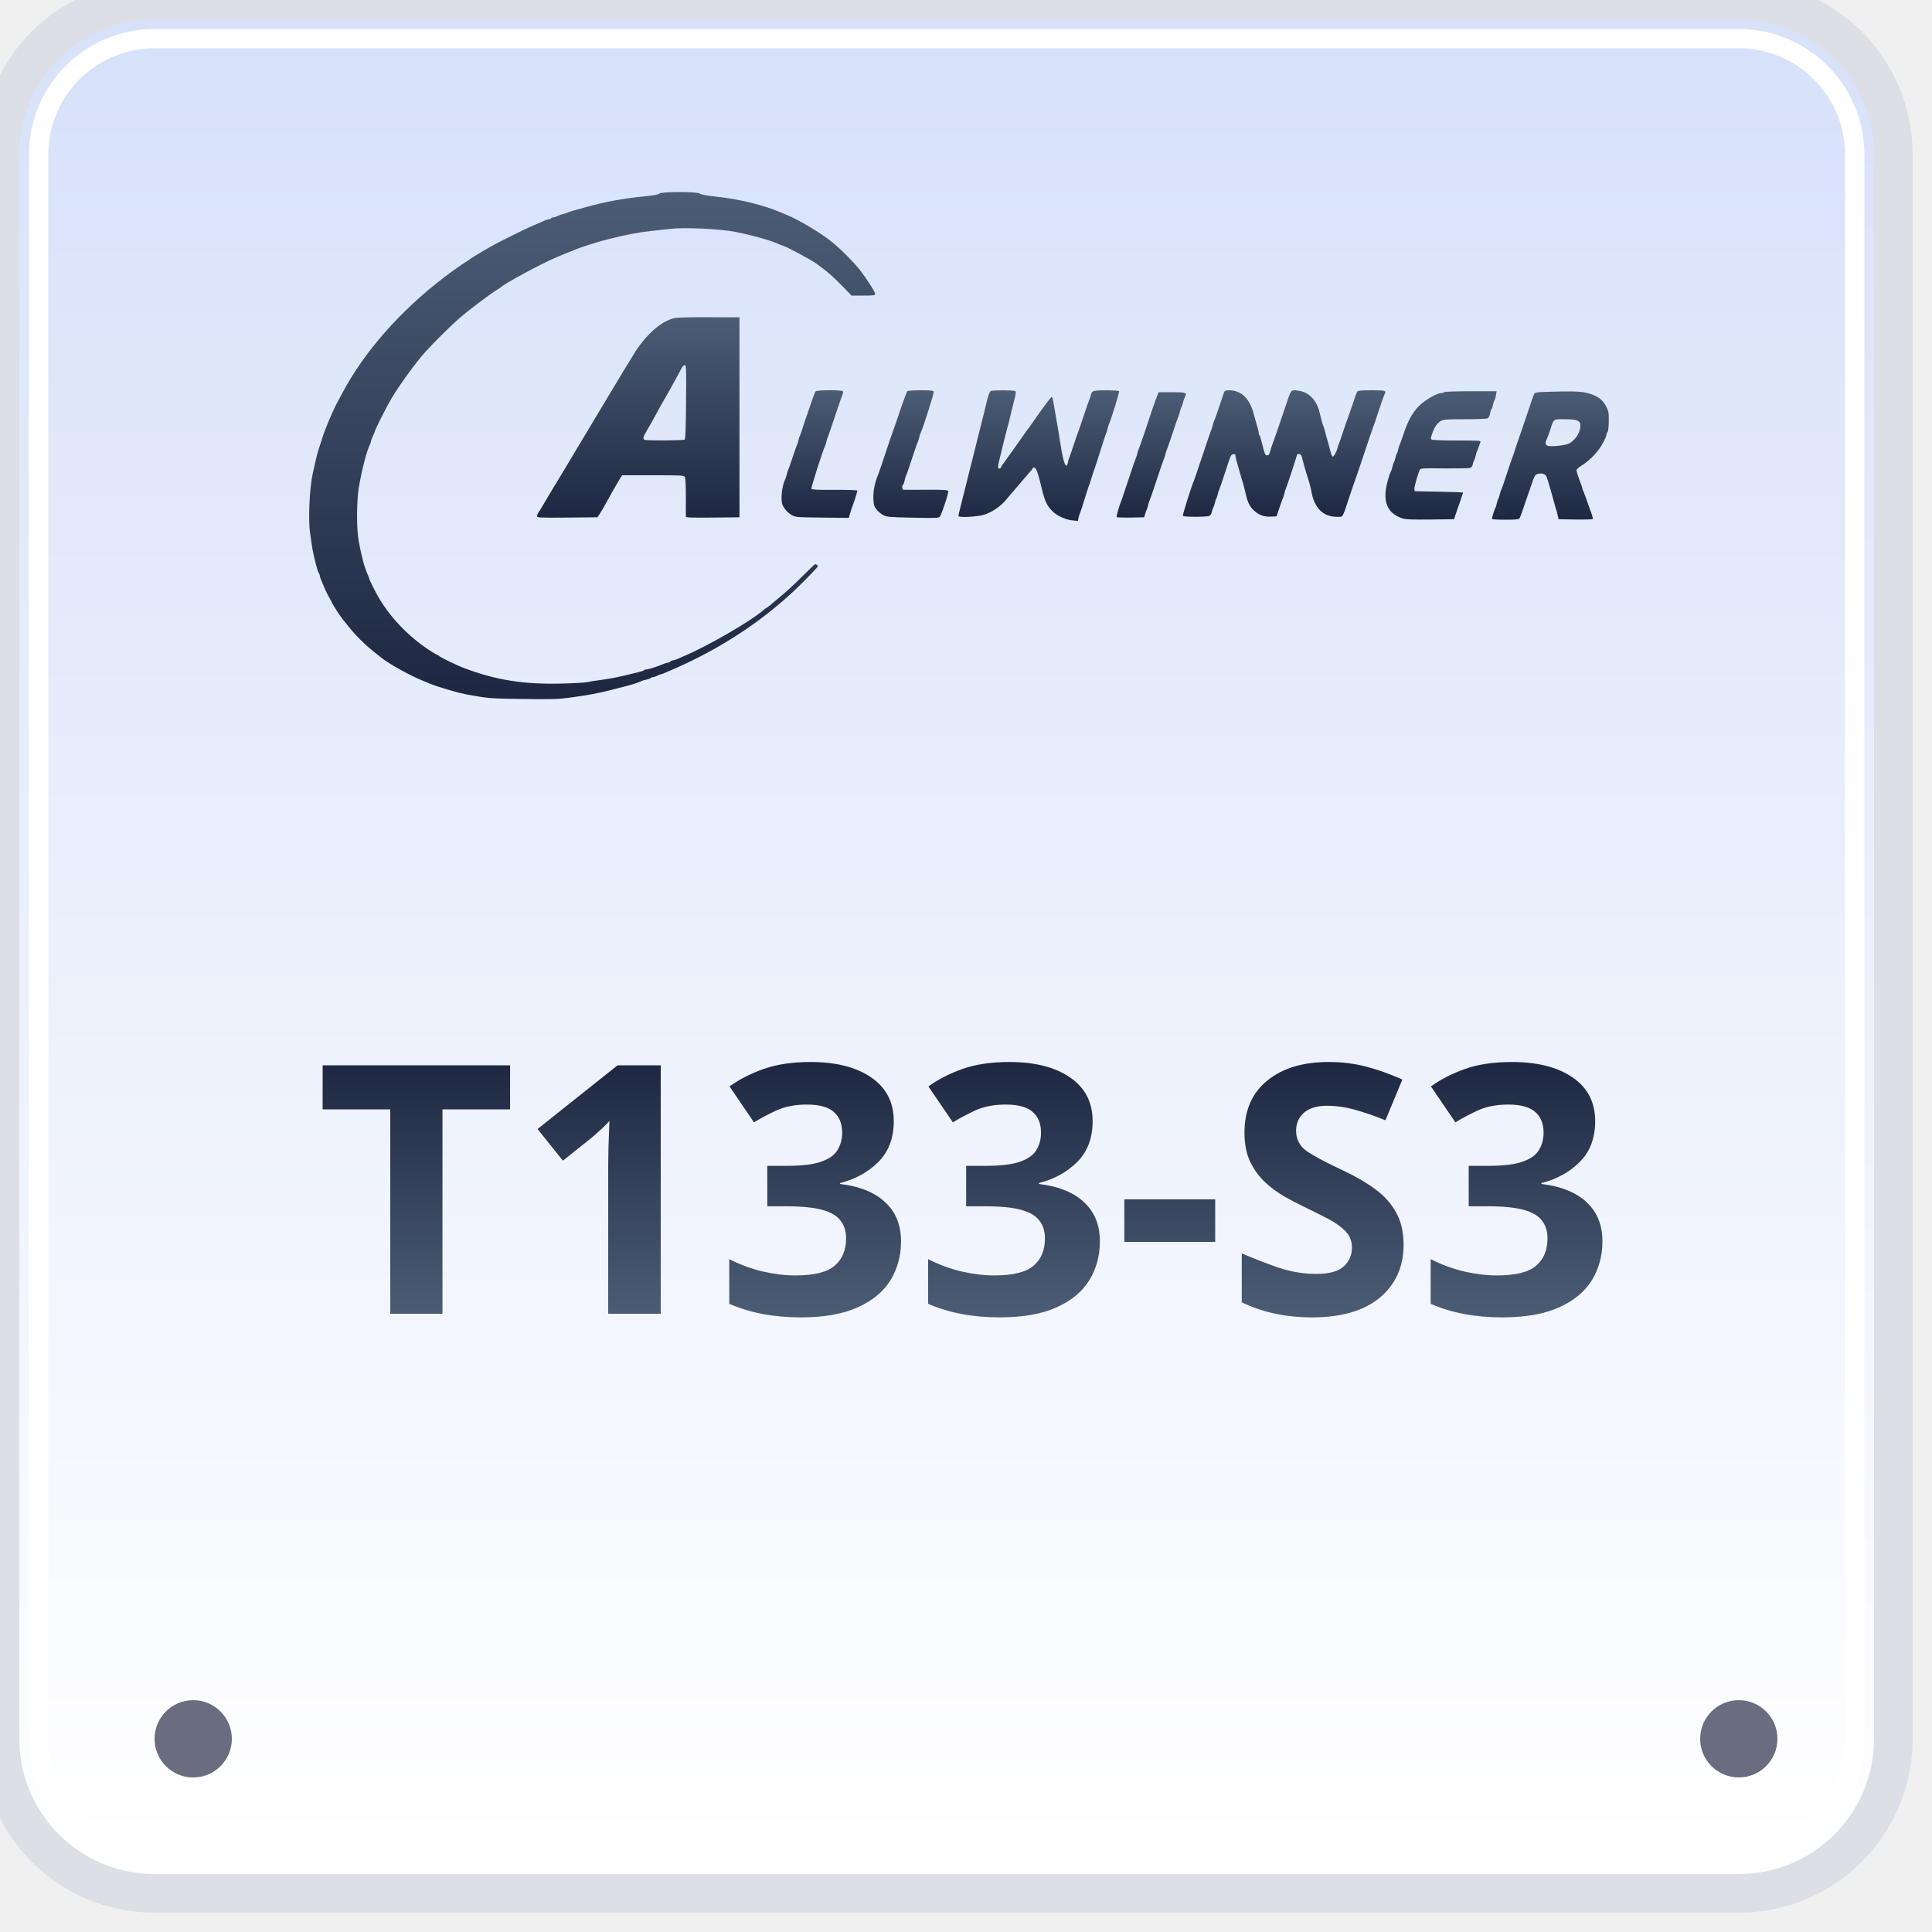
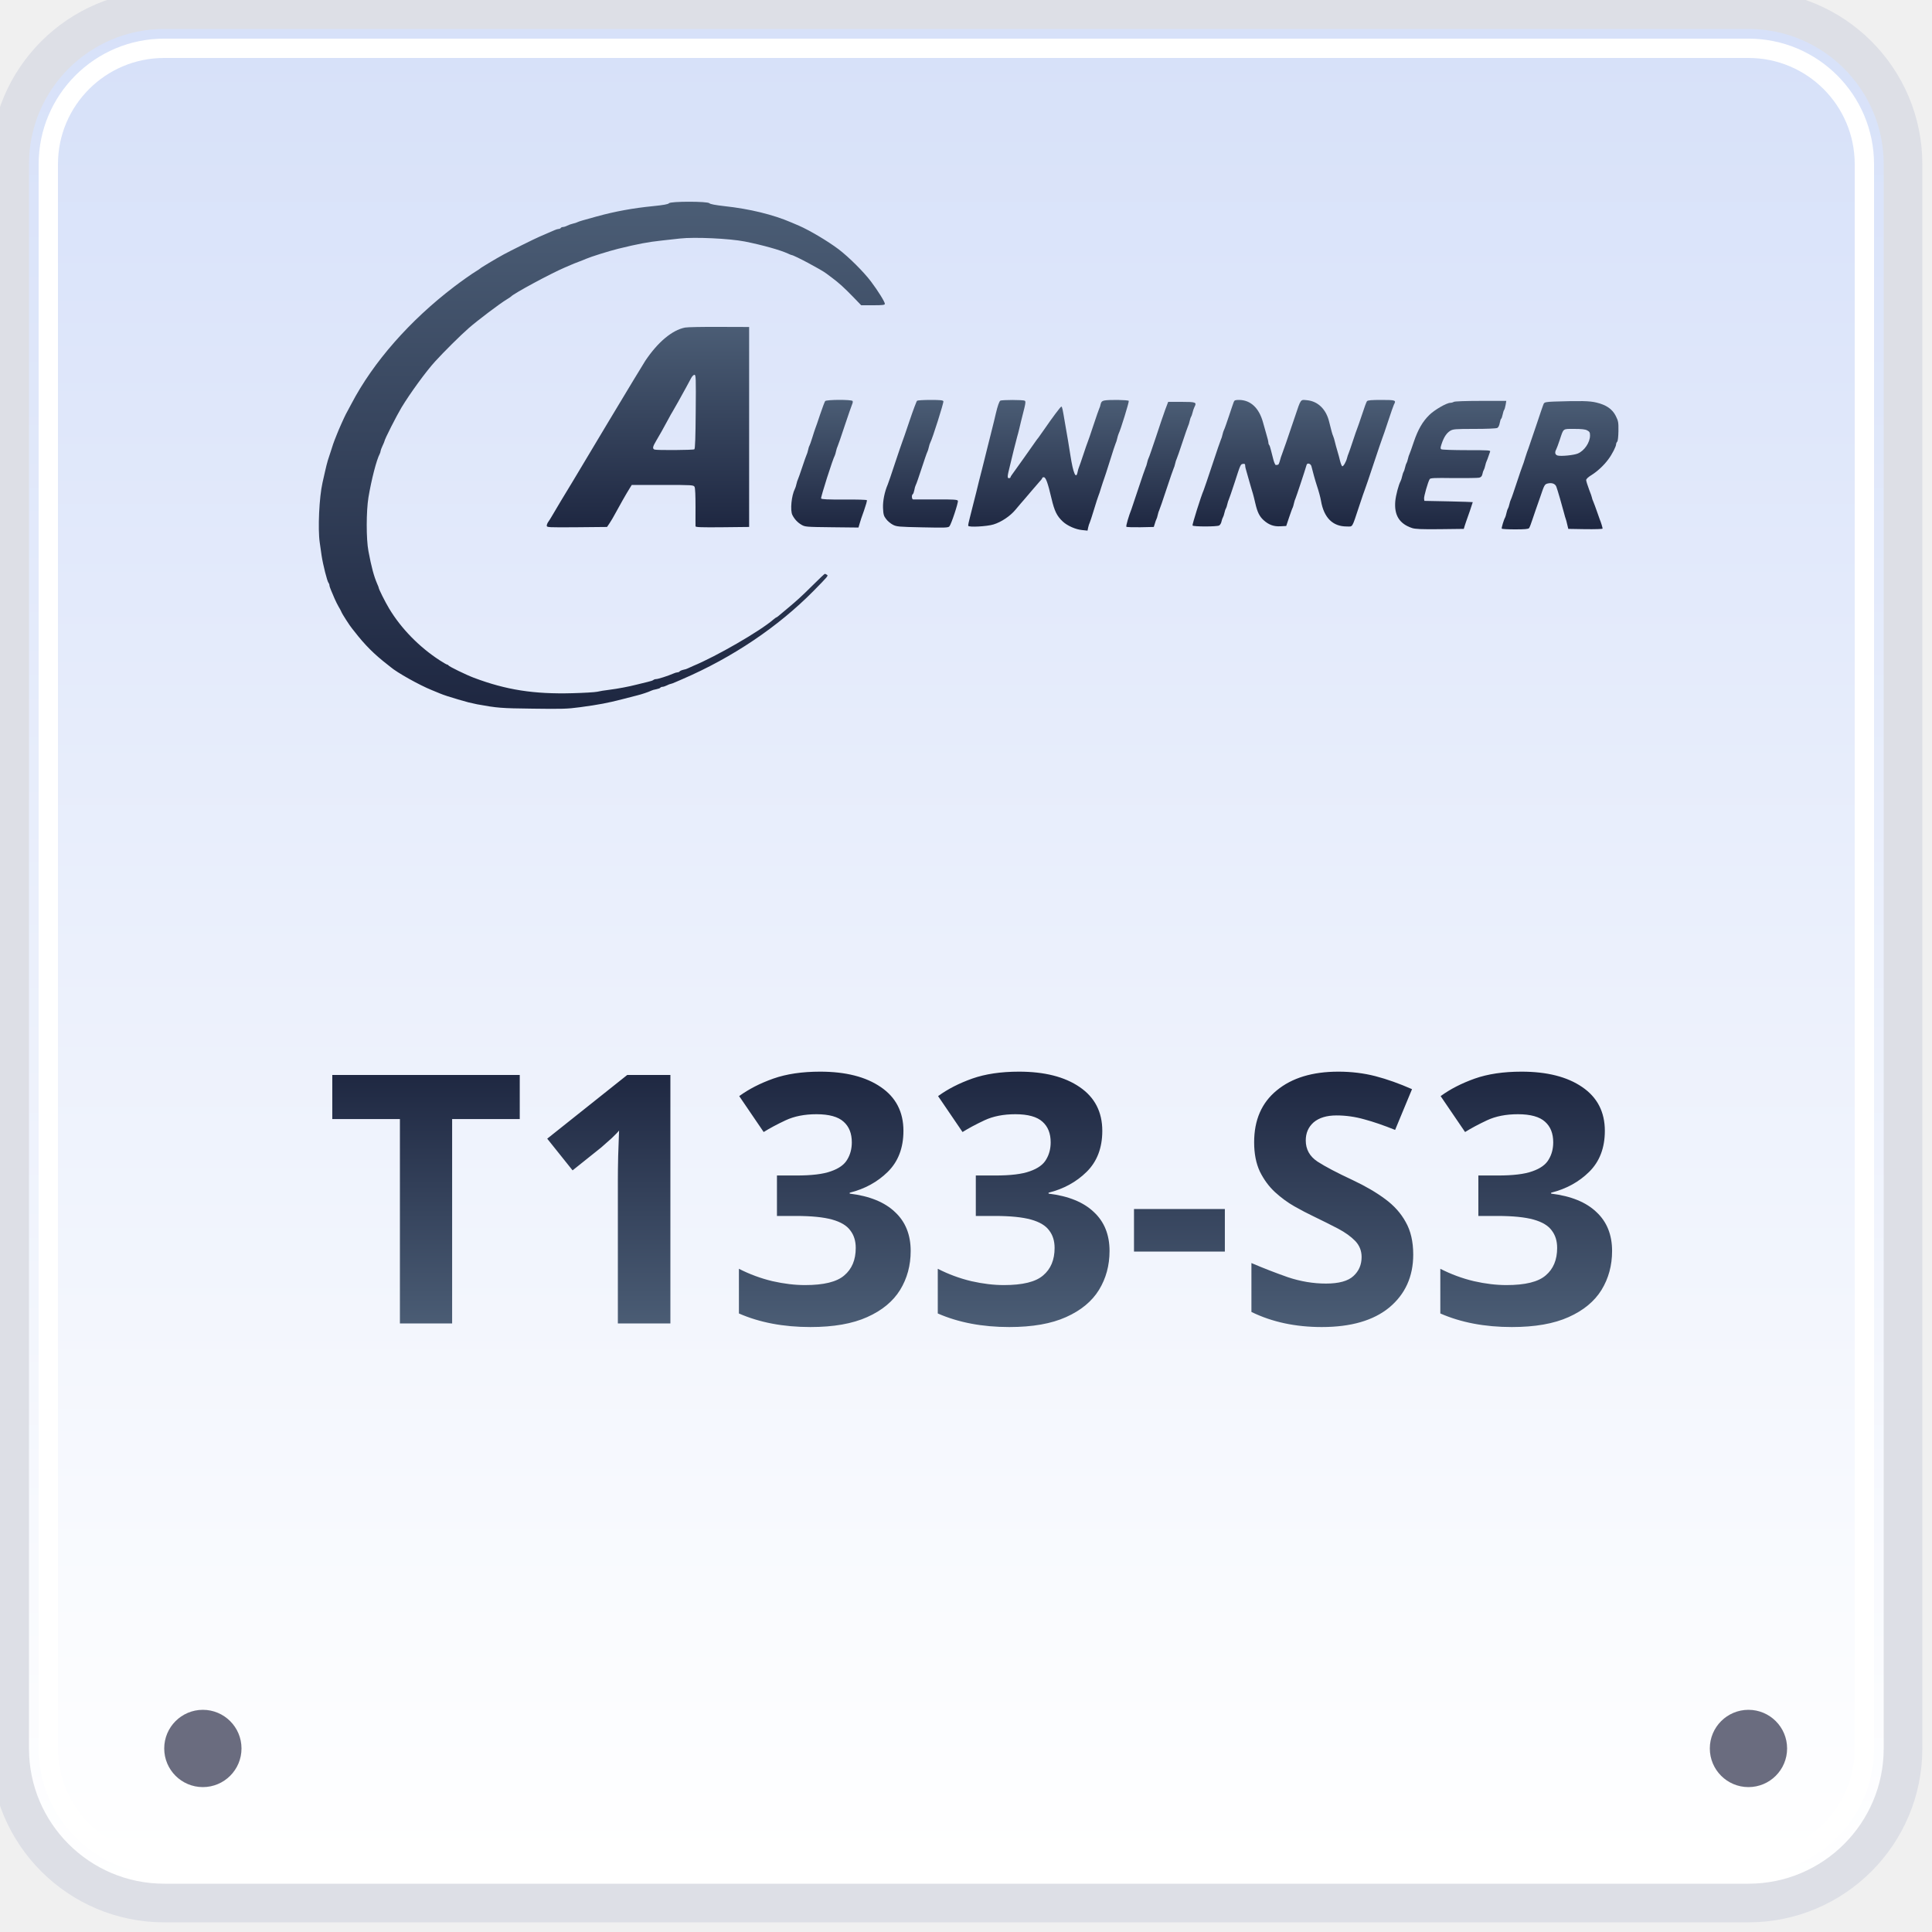
<svg xmlns="http://www.w3.org/2000/svg" width="100" height="100">
  <defs>
    <linearGradient id="soc_bg" x1="0%" y1="0%" x2="0%" y2="100%">
      <stop offset="0%" style="stop-color:#d7e1f9;stop-opacity:1" />
      <stop offset="100%" style="stop-color:#ffffff;stop-opacity:1" />
    </linearGradient>
    <linearGradient id="soc_name" x1="0%" y1="0%" x2="0%" y2="100%">
      <stop offset="0%" style="stop-color:#1e2741;stop-opacity:1" />
      <stop offset="100%" style="stop-color:#4b5d75;stop-opacity:1" />
    </linearGradient>
  </defs>
-   <rect width="98" height="98" fill="url(#soc_bg)" rx="8" stroke="#dddfe6" stroke-width="2" />
-   <rect x="2" y="2" width="94" height="94" fill="url(#soc_bg)" rx="6" stroke="#ffffff" stroke-width="1" />
-   <g transform="translate(16,80) scale(0.005,-0.005)" fill="url(#soc_name)">
-     <path d="M3625 13996 c-7 -10 -56 -19 -165 -30 -205 -20 -395 -55 -580 -106 -139 -38 -187 -52 -200 -59 -9 -5 -30 -12 -49 -16 -18 -4 -44 -13 -59 -21 -15 -8 -35 -14 -44 -14 -9 0 -20 -4 -23 -10 -3 -5 -13 -10 -22 -10 -8 0 -29 -6 -46 -14 -28 -13 -66 -29 -152 -66 -42 -17 -313 -152 -371 -184 -79 -43 -238 -138 -244 -146 -3 -3 -23 -17 -45 -30 -36 -21 -159 -108 -225 -159 -457 -348 -836 -779 -1061 -1209 -27 -50 -53 -100 -59 -110 -15 -28 -76 -164 -90 -202 -7 -19 -19 -48 -26 -65 -7 -16 -22 -61 -34 -100 -12 -38 -28 -88 -36 -110 -7 -22 -20 -74 -29 -115 -9 -41 -21 -93 -26 -115 -35 -152 -50 -481 -29 -622 6 -38 14 -97 19 -133 14 -94 58 -269 72 -284 5 -6 9 -16 9 -24 0 -7 8 -32 18 -55 10 -23 27 -62 37 -87 11 -25 29 -61 40 -80 12 -19 25 -44 29 -54 6 -19 90 -149 111 -173 5 -7 15 -18 20 -25 111 -144 209 -242 353 -353 7 -5 18 -15 25 -20 66 -57 298 -187 427 -239 36 -15 74 -31 85 -35 33 -14 105 -38 185 -61 41 -11 91 -25 110 -31 19 -5 60 -14 90 -20 210 -38 243 -41 575 -45 302 -4 357 -3 490 15 199 27 286 44 430 81 66 17 138 36 160 41 46 11 123 37 146 49 9 5 33 12 53 15 20 4 39 11 42 16 3 5 13 9 22 9 9 0 30 7 46 15 15 8 33 15 38 15 5 0 30 9 56 21 26 11 56 24 67 29 519 224 989 541 1355 911 154 157 156 159 140 169 -8 5 -18 10 -21 10 -4 0 -60 -53 -125 -118 -118 -117 -166 -160 -258 -237 -26 -22 -62 -52 -80 -67 -17 -15 -34 -28 -37 -28 -3 0 -19 -11 -35 -25 -136 -118 -589 -380 -829 -479 -22 -10 -47 -21 -55 -25 -9 -5 -30 -12 -48 -15 -17 -4 -34 -12 -37 -17 -4 -5 -13 -9 -22 -9 -8 0 -29 -6 -46 -14 -50 -22 -155 -56 -175 -56 -10 0 -22 -4 -28 -9 -5 -5 -31 -14 -59 -20 -27 -7 -77 -19 -110 -27 -85 -22 -197 -43 -290 -55 -44 -5 -99 -14 -123 -20 -24 -5 -139 -12 -255 -15 -400 -11 -688 34 -1022 160 -80 30 -258 117 -263 128 -2 5 -8 8 -13 8 -4 0 -40 20 -78 45 -211 137 -399 329 -523 536 -41 68 -108 202 -108 216 0 3 -6 19 -14 36 -36 83 -61 177 -92 342 -24 125 -23 413 0 555 31 185 83 388 117 452 5 10 9 23 9 30 1 7 9 31 20 53 11 22 19 44 20 48 0 17 126 265 176 348 88 146 256 377 349 478 87 96 264 272 347 344 90 79 323 255 393 297 22 13 42 27 45 30 24 30 408 237 555 300 28 12 59 25 70 30 11 5 45 19 75 30 30 11 64 25 75 30 50 22 238 81 335 105 203 50 310 70 450 85 52 6 138 15 190 21 150 17 513 0 670 -31 185 -37 367 -88 447 -125 17 -8 34 -15 37 -15 24 0 315 -155 361 -192 6 -5 33 -25 60 -45 70 -52 127 -104 220 -200 l80 -83 123 0 c101 0 122 3 122 15 0 20 -70 133 -143 230 -77 102 -229 253 -335 334 -114 86 -300 196 -412 245 -19 8 -55 23 -80 34 -185 80 -430 140 -690 168 -96 11 -149 21 -156 30 -17 21 -405 21 -419 0z" />
-     <path d="M3791 12709 c-133 -26 -282 -151 -411 -344 -18 -27 -192 -315 -387 -640 -194 -324 -357 -597 -362 -605 -32 -50 -216 -358 -225 -375 -6 -11 -19 -31 -28 -44 -10 -13 -18 -32 -18 -42 0 -19 12 -19 312 -17 l312 3 27 40 c15 22 40 65 56 95 39 73 120 216 150 263 l23 37 320 0 c309 0 320 -1 330 -20 7 -12 10 -92 10 -208 0 -103 -1 -193 0 -200 0 -10 59 -12 278 -10 l277 3 0 1035 0 1035 -310 1 c-170 1 -330 -2 -354 -7z m111 -871 c-2 -263 -6 -384 -14 -389 -14 -9 -390 -11 -412 -3 -24 9 -20 30 18 93 36 60 67 116 124 221 19 36 38 70 42 75 4 6 31 53 60 105 29 52 67 120 83 150 17 30 39 72 50 93 10 20 26 37 36 37 15 0 16 -33 13 -382z" />
-     <path d="M5242 11948 c-5 -7 -29 -69 -52 -138 -23 -69 -45 -134 -50 -145 -4 -11 -19 -54 -31 -95 -13 -41 -26 -79 -30 -85 -4 -5 -10 -26 -14 -45 -4 -19 -11 -41 -16 -50 -4 -8 -24 -64 -44 -125 -20 -60 -40 -117 -44 -125 -5 -9 -12 -31 -16 -50 -4 -19 -11 -41 -16 -50 -36 -70 -51 -224 -26 -272 22 -43 53 -76 93 -100 38 -22 47 -23 315 -26 l276 -3 11 38 c5 21 26 83 46 137 19 54 33 103 30 108 -3 5 -109 8 -236 7 -170 -1 -233 2 -238 11 -6 10 122 412 142 445 3 6 9 26 13 45 4 19 11 41 16 50 4 8 38 105 74 215 37 110 71 210 77 222 6 11 7 26 4 32 -10 16 -270 15 -284 -1z" />
-     <path d="M6194 11952 c-6 -4 -41 -97 -78 -207 -37 -110 -71 -209 -76 -220 -5 -11 -38 -110 -75 -220 -36 -110 -70 -209 -75 -220 -33 -76 -52 -171 -49 -244 3 -67 8 -83 32 -114 15 -21 47 -47 70 -59 39 -20 60 -22 307 -27 233 -5 266 -4 278 10 20 23 94 248 88 265 -5 12 -43 15 -228 14 -123 0 -229 -1 -235 0 -15 0 -18 46 -4 54 5 3 12 22 16 42 3 20 10 44 15 53 6 9 32 86 60 171 28 85 54 162 59 170 5 9 12 31 16 50 4 19 11 41 16 50 21 38 140 413 135 426 -4 11 -31 14 -133 14 -70 0 -133 -4 -139 -8z" />
-     <path d="M7055 11952 c-11 -7 -28 -55 -46 -132 -10 -44 -23 -98 -53 -217 -8 -32 -22 -87 -31 -123 -9 -36 -23 -92 -31 -125 -8 -33 -22 -87 -30 -120 -8 -33 -22 -86 -30 -117 -7 -32 -21 -84 -28 -115 -8 -32 -22 -85 -30 -118 -8 -33 -24 -96 -35 -139 -12 -44 -20 -84 -18 -89 5 -17 194 -7 262 14 81 25 172 86 227 152 24 29 47 57 53 63 16 18 56 64 115 134 30 35 67 78 82 95 16 16 28 33 28 38 0 4 7 7 15 7 21 0 42 -58 80 -220 31 -132 56 -182 117 -239 47 -44 134 -82 199 -88 l57 -6 7 34 c4 18 11 40 16 49 4 8 24 69 44 135 20 66 40 129 45 140 5 11 19 52 30 90 12 39 26 79 30 90 5 11 31 94 60 185 28 91 55 172 59 180 5 9 12 31 16 50 4 19 11 41 15 50 20 39 110 331 105 340 -7 11 -204 14 -253 4 -24 -5 -32 -13 -38 -37 -3 -17 -10 -38 -15 -47 -4 -8 -31 -85 -59 -170 -28 -85 -55 -164 -60 -175 -5 -11 -25 -69 -45 -130 -20 -60 -40 -119 -45 -130 -5 -11 -12 -35 -15 -52 -16 -81 -46 -10 -74 172 -5 33 -17 103 -25 155 -9 52 -23 136 -32 185 -24 144 -29 166 -37 166 -8 0 -94 -115 -177 -236 -25 -36 -52 -74 -60 -85 -8 -10 -21 -26 -28 -37 -7 -10 -35 -49 -62 -88 -27 -38 -55 -78 -62 -88 -25 -36 -108 -152 -123 -172 -8 -10 -15 -23 -15 -27 0 -4 -7 -8 -16 -8 -18 0 -17 19 10 125 8 33 26 107 40 165 15 58 31 121 36 140 6 19 15 55 21 80 10 44 22 93 54 219 12 52 13 66 3 73 -16 10 -239 10 -253 0z" />
-     <path d="M9471 11937 c-5 -12 -27 -78 -50 -147 -23 -69 -45 -132 -50 -140 -5 -9 -12 -31 -16 -50 -4 -19 -11 -41 -16 -50 -4 -8 -45 -125 -89 -260 -45 -135 -85 -254 -90 -265 -27 -60 -120 -357 -115 -365 8 -13 251 -13 275 0 10 5 22 24 25 42 4 18 11 38 15 43 4 6 11 26 15 45 4 19 11 40 15 45 4 6 11 26 15 45 4 19 11 41 16 50 4 8 31 87 60 175 62 193 61 189 88 193 16 3 21 -2 21 -17 0 -11 6 -40 14 -63 7 -24 23 -79 35 -123 13 -44 26 -91 31 -105 4 -14 16 -59 25 -100 21 -92 43 -136 86 -175 53 -48 106 -67 174 -63 l60 3 30 90 c17 50 33 95 37 100 3 6 9 26 13 45 4 19 11 41 16 50 6 12 97 285 115 348 7 24 43 13 50 -15 7 -32 41 -155 54 -193 22 -66 39 -129 45 -165 30 -174 121 -265 265 -265 67 0 52 -24 130 210 28 85 55 164 60 175 5 11 45 130 90 265 45 135 85 254 90 265 5 11 32 90 60 175 28 85 55 163 60 172 25 45 18 48 -129 48 -103 0 -141 -3 -150 -13 -6 -7 -29 -69 -51 -138 -23 -68 -45 -133 -50 -144 -5 -11 -25 -69 -45 -130 -20 -60 -40 -119 -45 -130 -5 -11 -12 -31 -15 -45 -10 -41 -39 -90 -50 -87 -5 2 -15 26 -22 53 -6 27 -19 74 -28 104 -9 30 -21 73 -26 95 -5 22 -13 49 -18 60 -9 19 -20 61 -42 150 -31 129 -117 212 -229 222 -69 7 -62 17 -124 -168 -70 -209 -127 -372 -136 -394 -5 -11 -14 -39 -20 -62 -6 -24 -15 -44 -20 -44 -6 -1 -15 -2 -22 -3 -6 -1 -17 23 -25 52 -7 28 -19 74 -26 101 -6 27 -15 53 -20 57 -4 4 -7 15 -7 24 0 9 -9 48 -21 86 -11 38 -27 94 -35 124 -41 148 -129 229 -247 230 -40 0 -49 -3 -56 -23z" />
-     <path d="M11750 11940 c-8 -5 -25 -10 -36 -10 -39 0 -164 -73 -217 -125 -70 -68 -118 -151 -162 -281 -20 -60 -40 -116 -44 -124 -5 -9 -12 -31 -16 -50 -4 -19 -11 -39 -15 -45 -4 -5 -11 -26 -15 -45 -4 -19 -11 -39 -15 -45 -4 -5 -11 -26 -15 -45 -4 -19 -11 -41 -16 -50 -21 -39 -49 -146 -55 -207 -13 -146 42 -235 173 -279 33 -11 96 -14 289 -12 l247 3 9 30 c5 17 12 37 15 45 13 34 70 200 69 202 -1 1 -113 5 -251 8 l-250 5 -3 23 c-3 22 40 173 58 202 7 12 47 14 247 11 132 -1 251 1 265 4 20 5 29 15 34 38 3 18 10 37 14 42 4 6 11 26 15 45 4 19 11 41 16 50 4 8 12 29 17 45 6 17 13 38 17 48 7 16 -9 17 -241 17 -137 0 -255 4 -263 9 -11 7 -11 16 3 57 23 69 51 111 88 134 30 18 51 20 251 20 124 0 226 4 237 10 11 6 21 26 25 50 4 22 10 42 15 45 4 3 11 22 15 42 4 21 11 43 15 48 5 6 12 30 16 53 l7 42 -264 0 c-153 0 -270 -4 -279 -10z" />
-     <path d="M12788 11943 c-80 -3 -99 -7 -107 -21 -5 -9 -41 -114 -80 -232 -40 -118 -76 -224 -80 -235 -5 -11 -19 -51 -31 -90 -11 -38 -25 -79 -30 -90 -5 -11 -32 -90 -60 -175 -28 -85 -54 -162 -59 -170 -5 -9 -12 -31 -16 -50 -4 -19 -11 -39 -15 -45 -4 -5 -11 -26 -15 -45 -4 -19 -10 -39 -13 -45 -14 -22 -40 -110 -36 -117 3 -5 65 -8 138 -8 99 0 136 3 145 13 6 8 22 49 36 93 15 43 29 86 32 94 3 8 25 71 49 140 39 116 44 126 72 134 44 12 81 0 93 -32 11 -27 61 -200 81 -277 5 -22 13 -47 16 -55 3 -8 11 -35 16 -60 l11 -45 178 -3 c97 -1 177 1 177 6 0 10 -17 67 -30 97 -4 11 -18 49 -30 85 -12 36 -29 79 -36 97 -8 17 -14 35 -14 40 0 5 -13 44 -30 86 -16 43 -30 87 -30 97 0 11 19 30 50 49 65 40 133 103 180 167 39 52 80 133 80 156 0 8 5 19 11 25 7 7 12 52 13 111 1 90 -1 103 -28 157 -36 71 -99 114 -201 138 -69 17 -162 19 -437 10z m342 -298 c25 -13 30 -22 30 -53 0 -72 -59 -159 -127 -187 -40 -17 -171 -30 -207 -21 -28 7 -34 32 -16 64 5 9 21 53 36 97 41 124 29 115 150 115 75 0 114 -4 134 -15z" />
-     <path d="M8762 11858 c-17 -46 -60 -173 -96 -283 -37 -110 -70 -207 -75 -215 -5 -9 -12 -31 -16 -50 -4 -19 -11 -41 -16 -50 -4 -8 -38 -105 -74 -215 -37 -110 -69 -207 -72 -215 -28 -69 -59 -176 -53 -183 3 -4 69 -6 145 -5 l139 3 11 35 c5 19 13 40 16 45 4 6 10 26 14 45 4 19 11 41 16 50 4 8 38 105 74 215 36 110 70 207 74 215 5 9 12 31 16 50 4 19 11 41 16 50 4 8 31 85 59 170 28 85 55 162 59 170 5 9 12 31 16 50 4 19 11 40 15 45 4 6 11 25 15 43 4 18 13 45 20 59 26 49 15 53 -135 53 l-137 0 -31 -82z" />
+   <g transform="translate(0.5,0.5)">
+     <rect x="0" y="0" width="98" height="98" fill="url(#soc_bg)" rx="8" stroke="#dddfe6" stroke-width="2" />
+     <rect x="2" y="2" width="94" height="94" fill="url(#soc_bg)" rx="6" stroke="#ffffff" stroke-width="1" />
+     <g transform="translate(16,80) scale(0.005,-0.005)" fill="url(#soc_name)">
+       <path d="M3625 13996 c-7 -10 -56 -19 -165 -30 -205 -20 -395 -55 -580 -106 -139 -38 -187 -52 -200 -59 -9 -5 -30 -12 -49 -16 -18 -4 -44 -13 -59 -21 -15 -8 -35 -14 -44 -14 -9 0 -20 -4 -23 -10 -3 -5 -13 -10 -22 -10 -8 0 -29 -6 -46 -14 -28 -13 -66 -29 -152 -66 -42 -17 -313 -152 -371 -184 -79 -43 -238 -138 -244 -146 -3 -3 -23 -17 -45 -30 -36 -21 -159 -108 -225 -159 -457 -348 -836 -779 -1061 -1209 -27 -50 -53 -100 -59 -110 -15 -28 -76 -164 -90 -202 -7 -19 -19 -48 -26 -65 -7 -16 -22 -61 -34 -100 -12 -38 -28 -88 -36 -110 -7 -22 -20 -74 -29 -115 -9 -41 -21 -93 -26 -115 -35 -152 -50 -481 -29 -622 6 -38 14 -97 19 -133 14 -94 58 -269 72 -284 5 -6 9 -16 9 -24 0 -7 8 -32 18 -55 10 -23 27 -62 37 -87 11 -25 29 -61 40 -80 12 -19 25 -44 29 -54 6 -19 90 -149 111 -173 5 -7 15 -18 20 -25 111 -144 209 -242 353 -353 7 -5 18 -15 25 -20 66 -57 298 -187 427 -239 36 -15 74 -31 85 -35 33 -14 105 -38 185 -61 41 -11 91 -25 110 -31 19 -5 60 -14 90 -20 210 -38 243 -41 575 -45 302 -4 357 -3 490 15 199 27 286 44 430 81 66 17 138 36 160 41 46 11 123 37 146 49 9 5 33 12 53 15 20 4 39 11 42 16 3 5 13 9 22 9 9 0 30 7 46 15 15 8 33 15 38 15 5 0 30 9 56 21 26 11 56 24 67 29 519 224 989 541 1355 911 154 157 156 159 140 169 -8 5 -18 10 -21 10 -4 0 -60 -53 -125 -118 -118 -117 -166 -160 -258 -237 -26 -22 -62 -52 -80 -67 -17 -15 -34 -28 -37 -28 -3 0 -19 -11 -35 -25 -136 -118 -589 -380 -829 -479 -22 -10 -47 -21 -55 -25 -9 -5 -30 -12 -48 -15 -17 -4 -34 -12 -37 -17 -4 -5 -13 -9 -22 -9 -8 0 -29 -6 -46 -14 -50 -22 -155 -56 -175 -56 -10 0 -22 -4 -28 -9 -5 -5 -31 -14 -59 -20 -27 -7 -77 -19 -110 -27 -85 -22 -197 -43 -290 -55 -44 -5 -99 -14 -123 -20 -24 -5 -139 -12 -255 -15 -400 -11 -688 34 -1022 160 -80 30 -258 117 -263 128 -2 5 -8 8 -13 8 -4 0 -40 20 -78 45 -211 137 -399 329 -523 536 -41 68 -108 202 -108 216 0 3 -6 19 -14 36 -36 83 -61 177 -92 342 -24 125 -23 413 0 555 31 185 83 388 117 452 5 10 9 23 9 30 1 7 9 31 20 53 11 22 19 44 20 48 0 17 126 265 176 348 88 146 256 377 349 478 87 96 264 272 347 344 90 79 323 255 393 297 22 13 42 27 45 30 24 30 408 237 555 300 28 12 59 25 70 30 11 5 45 19 75 30 30 11 64 25 75 30 50 22 238 81 335 105 203 50 310 70 450 85 52 6 138 15 190 21 150 17 513 0 670 -31 185 -37 367 -88 447 -125 17 -8 34 -15 37 -15 24 0 315 -155 361 -192 6 -5 33 -25 60 -45 70 -52 127 -104 220 -200 l80 -83 123 0 c101 0 122 3 122 15 0 20 -70 133 -143 230 -77 102 -229 253 -335 334 -114 86 -300 196 -412 245 -19 8 -55 23 -80 34 -185 80 -430 140 -690 168 -96 11 -149 21 -156 30 -17 21 -405 21 -419 0z" />
+       <path d="M3791 12709 c-133 -26 -282 -151 -411 -344 -18 -27 -192 -315 -387 -640 -194 -324 -357 -597 -362 -605 -32 -50 -216 -358 -225 -375 -6 -11 -19 -31 -28 -44 -10 -13 -18 -32 -18 -42 0 -19 12 -19 312 -17 l312 3 27 40 c15 22 40 65 56 95 39 73 120 216 150 263 l23 37 320 0 c309 0 320 -1 330 -20 7 -12 10 -92 10 -208 0 -103 -1 -193 0 -200 0 -10 59 -12 278 -10 l277 3 0 1035 0 1035 -310 1 c-170 1 -330 -2 -354 -7z m111 -871 c-2 -263 -6 -384 -14 -389 -14 -9 -390 -11 -412 -3 -24 9 -20 30 18 93 36 60 67 116 124 221 19 36 38 70 42 75 4 6 31 53 60 105 29 52 67 120 83 150 17 30 39 72 50 93 10 20 26 37 36 37 15 0 16 -33 13 -382z" />
+       <path d="M5242 11948 c-5 -7 -29 -69 -52 -138 -23 -69 -45 -134 -50 -145 -4 -11 -19 -54 -31 -95 -13 -41 -26 -79 -30 -85 -4 -5 -10 -26 -14 -45 -4 -19 -11 -41 -16 -50 -4 -8 -24 -64 -44 -125 -20 -60 -40 -117 -44 -125 -5 -9 -12 -31 -16 -50 -4 -19 -11 -41 -16 -50 -36 -70 -51 -224 -26 -272 22 -43 53 -76 93 -100 38 -22 47 -23 315 -26 l276 -3 11 38 c5 21 26 83 46 137 19 54 33 103 30 108 -3 5 -109 8 -236 7 -170 -1 -233 2 -238 11 -6 10 122 412 142 445 3 6 9 26 13 45 4 19 11 41 16 50 4 8 38 105 74 215 37 110 71 210 77 222 6 11 7 26 4 32 -10 16 -270 15 -284 -1z" />
+       <path d="M6194 11952 c-6 -4 -41 -97 -78 -207 -37 -110 -71 -209 -76 -220 -5 -11 -38 -110 -75 -220 -36 -110 -70 -209 -75 -220 -33 -76 -52 -171 -49 -244 3 -67 8 -83 32 -114 15 -21 47 -47 70 -59 39 -20 60 -22 307 -27 233 -5 266 -4 278 10 20 23 94 248 88 265 -5 12 -43 15 -228 14 -123 0 -229 -1 -235 0 -15 0 -18 46 -4 54 5 3 12 22 16 42 3 20 10 44 15 53 6 9 32 86 60 171 28 85 54 162 59 170 5 9 12 31 16 50 4 19 11 41 16 50 21 38 140 413 135 426 -4 11 -31 14 -133 14 -70 0 -133 -4 -139 -8z" />
+       <path d="M7055 11952 c-11 -7 -28 -55 -46 -132 -10 -44 -23 -98 -53 -217 -8 -32 -22 -87 -31 -123 -9 -36 -23 -92 -31 -125 -8 -33 -22 -87 -30 -120 -8 -33 -22 -86 -30 -117 -7 -32 -21 -84 -28 -115 -8 -32 -22 -85 -30 -118 -8 -33 -24 -96 -35 -139 -12 -44 -20 -84 -18 -89 5 -17 194 -7 262 14 81 25 172 86 227 152 24 29 47 57 53 63 16 18 56 64 115 134 30 35 67 78 82 95 16 16 28 33 28 38 0 4 7 7 15 7 21 0 42 -58 80 -220 31 -132 56 -182 117 -239 47 -44 134 -82 199 -88 l57 -6 7 34 c4 18 11 40 16 49 4 8 24 69 44 135 20 66 40 129 45 140 5 11 19 52 30 90 12 39 26 79 30 90 5 11 31 94 60 185 28 91 55 172 59 180 5 9 12 31 16 50 4 19 11 41 15 50 20 39 110 331 105 340 -7 11 -204 14 -253 4 -24 -5 -32 -13 -38 -37 -3 -17 -10 -38 -15 -47 -4 -8 -31 -85 -59 -170 -28 -85 -55 -164 -60 -175 -5 -11 -25 -69 -45 -130 -20 -60 -40 -119 -45 -130 -5 -11 -12 -35 -15 -52 -16 -81 -46 -10 -74 172 -5 33 -17 103 -25 155 -9 52 -23 136 -32 185 -24 144 -29 166 -37 166 -8 0 -94 -115 -177 -236 -25 -36 -52 -74 -60 -85 -8 -10 -21 -26 -28 -37 -7 -10 -35 -49 -62 -88 -27 -38 -55 -78 -62 -88 -25 -36 -108 -152 -123 -172 -8 -10 -15 -23 -15 -27 0 -4 -7 -8 -16 -8 -18 0 -17 19 10 125 8 33 26 107 40 165 15 58 31 121 36 140 6 19 15 55 21 80 10 44 22 93 54 219 12 52 13 66 3 73 -16 10 -239 10 -253 0z" />
+       <path d="M9471 11937 c-5 -12 -27 -78 -50 -147 -23 -69 -45 -132 -50 -140 -5 -9 -12 -31 -16 -50 -4 -19 -11 -41 -16 -50 -4 -8 -45 -125 -89 -260 -45 -135 -85 -254 -90 -265 -27 -60 -120 -357 -115 -365 8 -13 251 -13 275 0 10 5 22 24 25 42 4 18 11 38 15 43 4 6 11 26 15 45 4 19 11 40 15 45 4 6 11 26 15 45 4 19 11 41 16 50 4 8 31 87 60 175 62 193 61 189 88 193 16 3 21 -2 21 -17 0 -11 6 -40 14 -63 7 -24 23 -79 35 -123 13 -44 26 -91 31 -105 4 -14 16 -59 25 -100 21 -92 43 -136 86 -175 53 -48 106 -67 174 -63 l60 3 30 90 c17 50 33 95 37 100 3 6 9 26 13 45 4 19 11 41 16 50 6 12 97 285 115 348 7 24 43 13 50 -15 7 -32 41 -155 54 -193 22 -66 39 -129 45 -165 30 -174 121 -265 265 -265 67 0 52 -24 130 210 28 85 55 164 60 175 5 11 45 130 90 265 45 135 85 254 90 265 5 11 32 90 60 175 28 85 55 163 60 172 25 45 18 48 -129 48 -103 0 -141 -3 -150 -13 -6 -7 -29 -69 -51 -138 -23 -68 -45 -133 -50 -144 -5 -11 -25 -69 -45 -130 -20 -60 -40 -119 -45 -130 -5 -11 -12 -31 -15 -45 -10 -41 -39 -90 -50 -87 -5 2 -15 26 -22 53 -6 27 -19 74 -28 104 -9 30 -21 73 -26 95 -5 22 -13 49 -18 60 -9 19 -20 61 -42 150 -31 129 -117 212 -229 222 -69 7 -62 17 -124 -168 -70 -209 -127 -372 -136 -394 -5 -11 -14 -39 -20 -62 -6 -24 -15 -44 -20 -44 -6 -1 -15 -2 -22 -3 -6 -1 -17 23 -25 52 -7 28 -19 74 -26 101 -6 27 -15 53 -20 57 -4 4 -7 15 -7 24 0 9 -9 48 -21 86 -11 38 -27 94 -35 124 -41 148 -129 229 -247 230 -40 0 -49 -3 -56 -23z" />
+       <path d="M11750 11940 c-8 -5 -25 -10 -36 -10 -39 0 -164 -73 -217 -125 -70 -68 -118 -151 -162 -281 -20 -60 -40 -116 -44 -124 -5 -9 -12 -31 -16 -50 -4 -19 -11 -39 -15 -45 -4 -5 -11 -26 -15 -45 -4 -19 -11 -39 -15 -45 -4 -5 -11 -26 -15 -45 -4 -19 -11 -41 -16 -50 -21 -39 -49 -146 -55 -207 -13 -146 42 -235 173 -279 33 -11 96 -14 289 -12 l247 3 9 30 c5 17 12 37 15 45 13 34 70 200 69 202 -1 1 -113 5 -251 8 l-250 5 -3 23 c-3 22 40 173 58 202 7 12 47 14 247 11 132 -1 251 1 265 4 20 5 29 15 34 38 3 18 10 37 14 42 4 6 11 26 15 45 4 19 11 41 16 50 4 8 12 29 17 45 6 17 13 38 17 48 7 16 -9 17 -241 17 -137 0 -255 4 -263 9 -11 7 -11 16 3 57 23 69 51 111 88 134 30 18 51 20 251 20 124 0 226 4 237 10 11 6 21 26 25 50 4 22 10 42 15 45 4 3 11 22 15 42 4 21 11 43 15 48 5 6 12 30 16 53 l7 42 -264 0 c-153 0 -270 -4 -279 -10z" />
+       <path d="M12788 11943 c-80 -3 -99 -7 -107 -21 -5 -9 -41 -114 -80 -232 -40 -118 -76 -224 -80 -235 -5 -11 -19 -51 -31 -90 -11 -38 -25 -79 -30 -90 -5 -11 -32 -90 -60 -175 -28 -85 -54 -162 -59 -170 -5 -9 -12 -31 -16 -50 -4 -19 -11 -39 -15 -45 -4 -5 -11 -26 -15 -45 -4 -19 -10 -39 -13 -45 -14 -22 -40 -110 -36 -117 3 -5 65 -8 138 -8 99 0 136 3 145 13 6 8 22 49 36 93 15 43 29 86 32 94 3 8 25 71 49 140 39 116 44 126 72 134 44 12 81 0 93 -32 11 -27 61 -200 81 -277 5 -22 13 -47 16 -55 3 -8 11 -35 16 -60 l11 -45 178 -3 c97 -1 177 1 177 6 0 10 -17 67 -30 97 -4 11 -18 49 -30 85 -12 36 -29 79 -36 97 -8 17 -14 35 -14 40 0 5 -13 44 -30 86 -16 43 -30 87 -30 97 0 11 19 30 50 49 65 40 133 103 180 167 39 52 80 133 80 156 0 8 5 19 11 25 7 7 12 52 13 111 1 90 -1 103 -28 157 -36 71 -99 114 -201 138 -69 17 -162 19 -437 10z m342 -298 c25 -13 30 -22 30 -53 0 -72 -59 -159 -127 -187 -40 -17 -171 -30 -207 -21 -28 7 -34 32 -16 64 5 9 21 53 36 97 41 124 29 115 150 115 75 0 114 -4 134 -15z" />
+       <path d="M8762 11858 c-17 -46 -60 -173 -96 -283 -37 -110 -70 -207 -75 -215 -5 -9 -12 -31 -16 -50 -4 -19 -11 -41 -16 -50 -4 -8 -38 -105 -74 -215 -37 -110 -69 -207 -72 -215 -28 -69 -59 -176 -53 -183 3 -4 69 -6 145 -5 l139 3 11 35 c5 19 13 40 16 45 4 6 10 26 14 45 4 19 11 41 16 50 4 8 38 105 74 215 36 110 70 207 74 215 5 9 12 31 16 50 4 19 11 41 16 50 4 8 31 85 59 170 28 85 55 162 59 170 5 9 12 31 16 50 4 19 11 40 15 45 4 6 11 25 15 43 4 18 13 45 20 59 26 49 15 53 -135 53 l-137 0 -31 -82z" />
+     </g>
+     <text x="50" y="68" fill="url(#soc_name)" text-anchor="middle">
+       <tspan font-weight="600" font-size="18" font-family="Adobe Heiti Std, sans-serif">T133-S3</tspan>
+     </text>
+     <circle cx="10" cy="90" r="2" fill="#6a6c7f" />
+     <circle cx="90" cy="90" r="2" fill="#6a6c7f" />
  </g>
-   <text x="50" y="68" fill="url(#soc_name)" text-anchor="middle">
-     <tspan font-weight="600" font-size="18" font-family="Adobe Heiti Std, sans-serif">T133-S3</tspan>
-   </text>
-   <circle cx="10" cy="90" r="2" fill="#6a6c7f" />
-   <circle cx="90" cy="90" r="2" fill="#6a6c7f" />
</svg>
